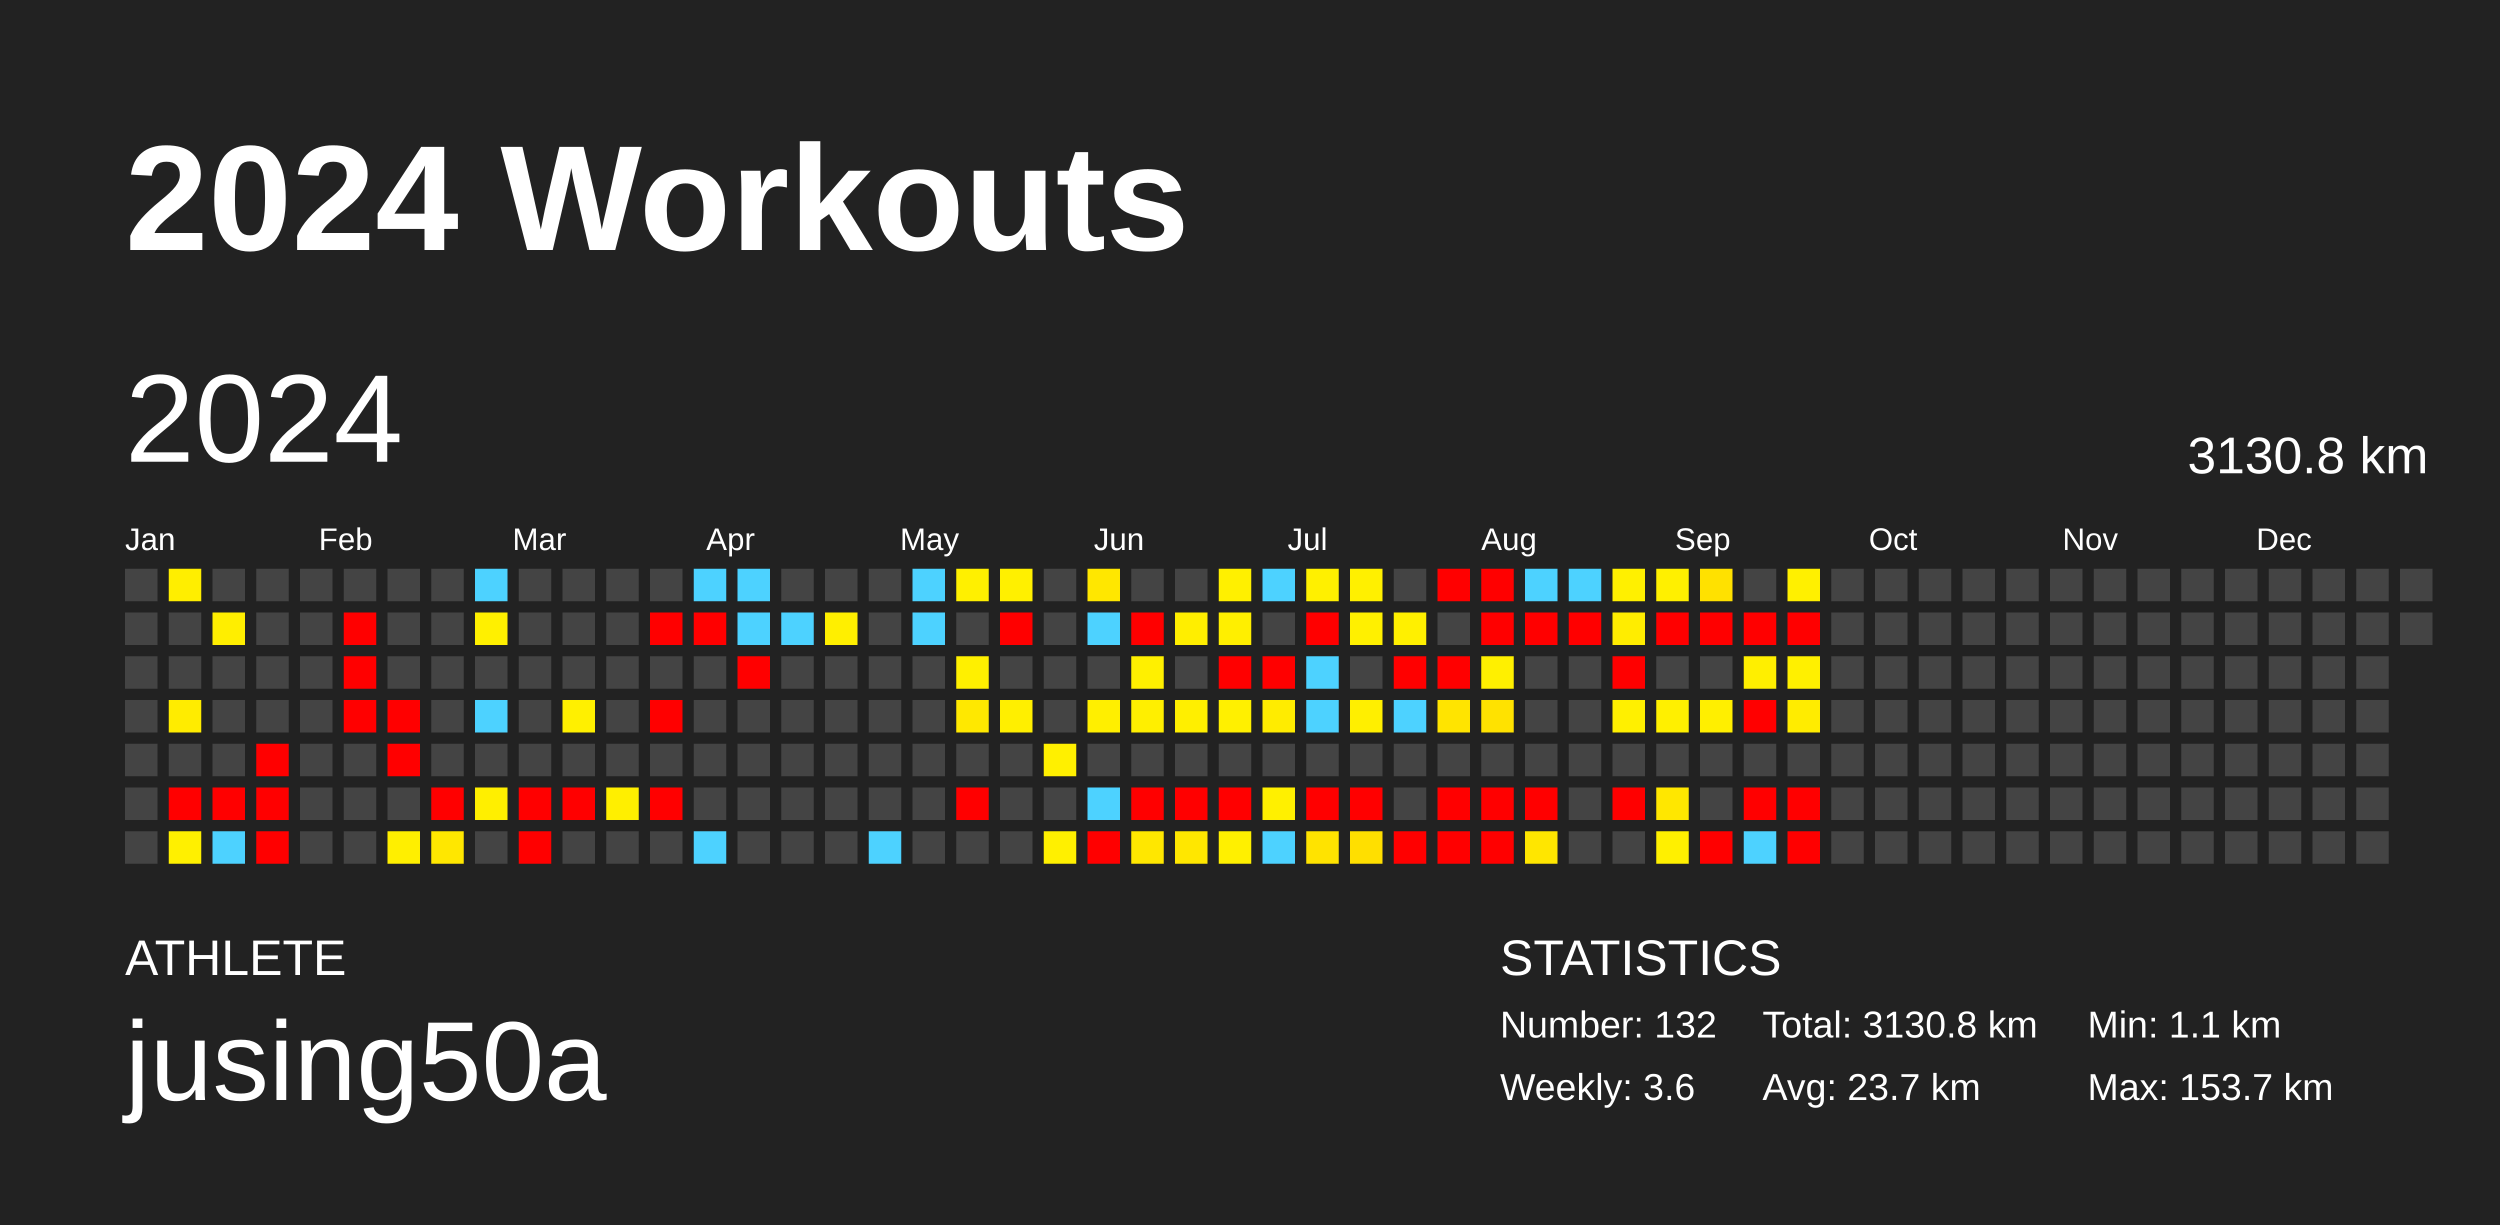
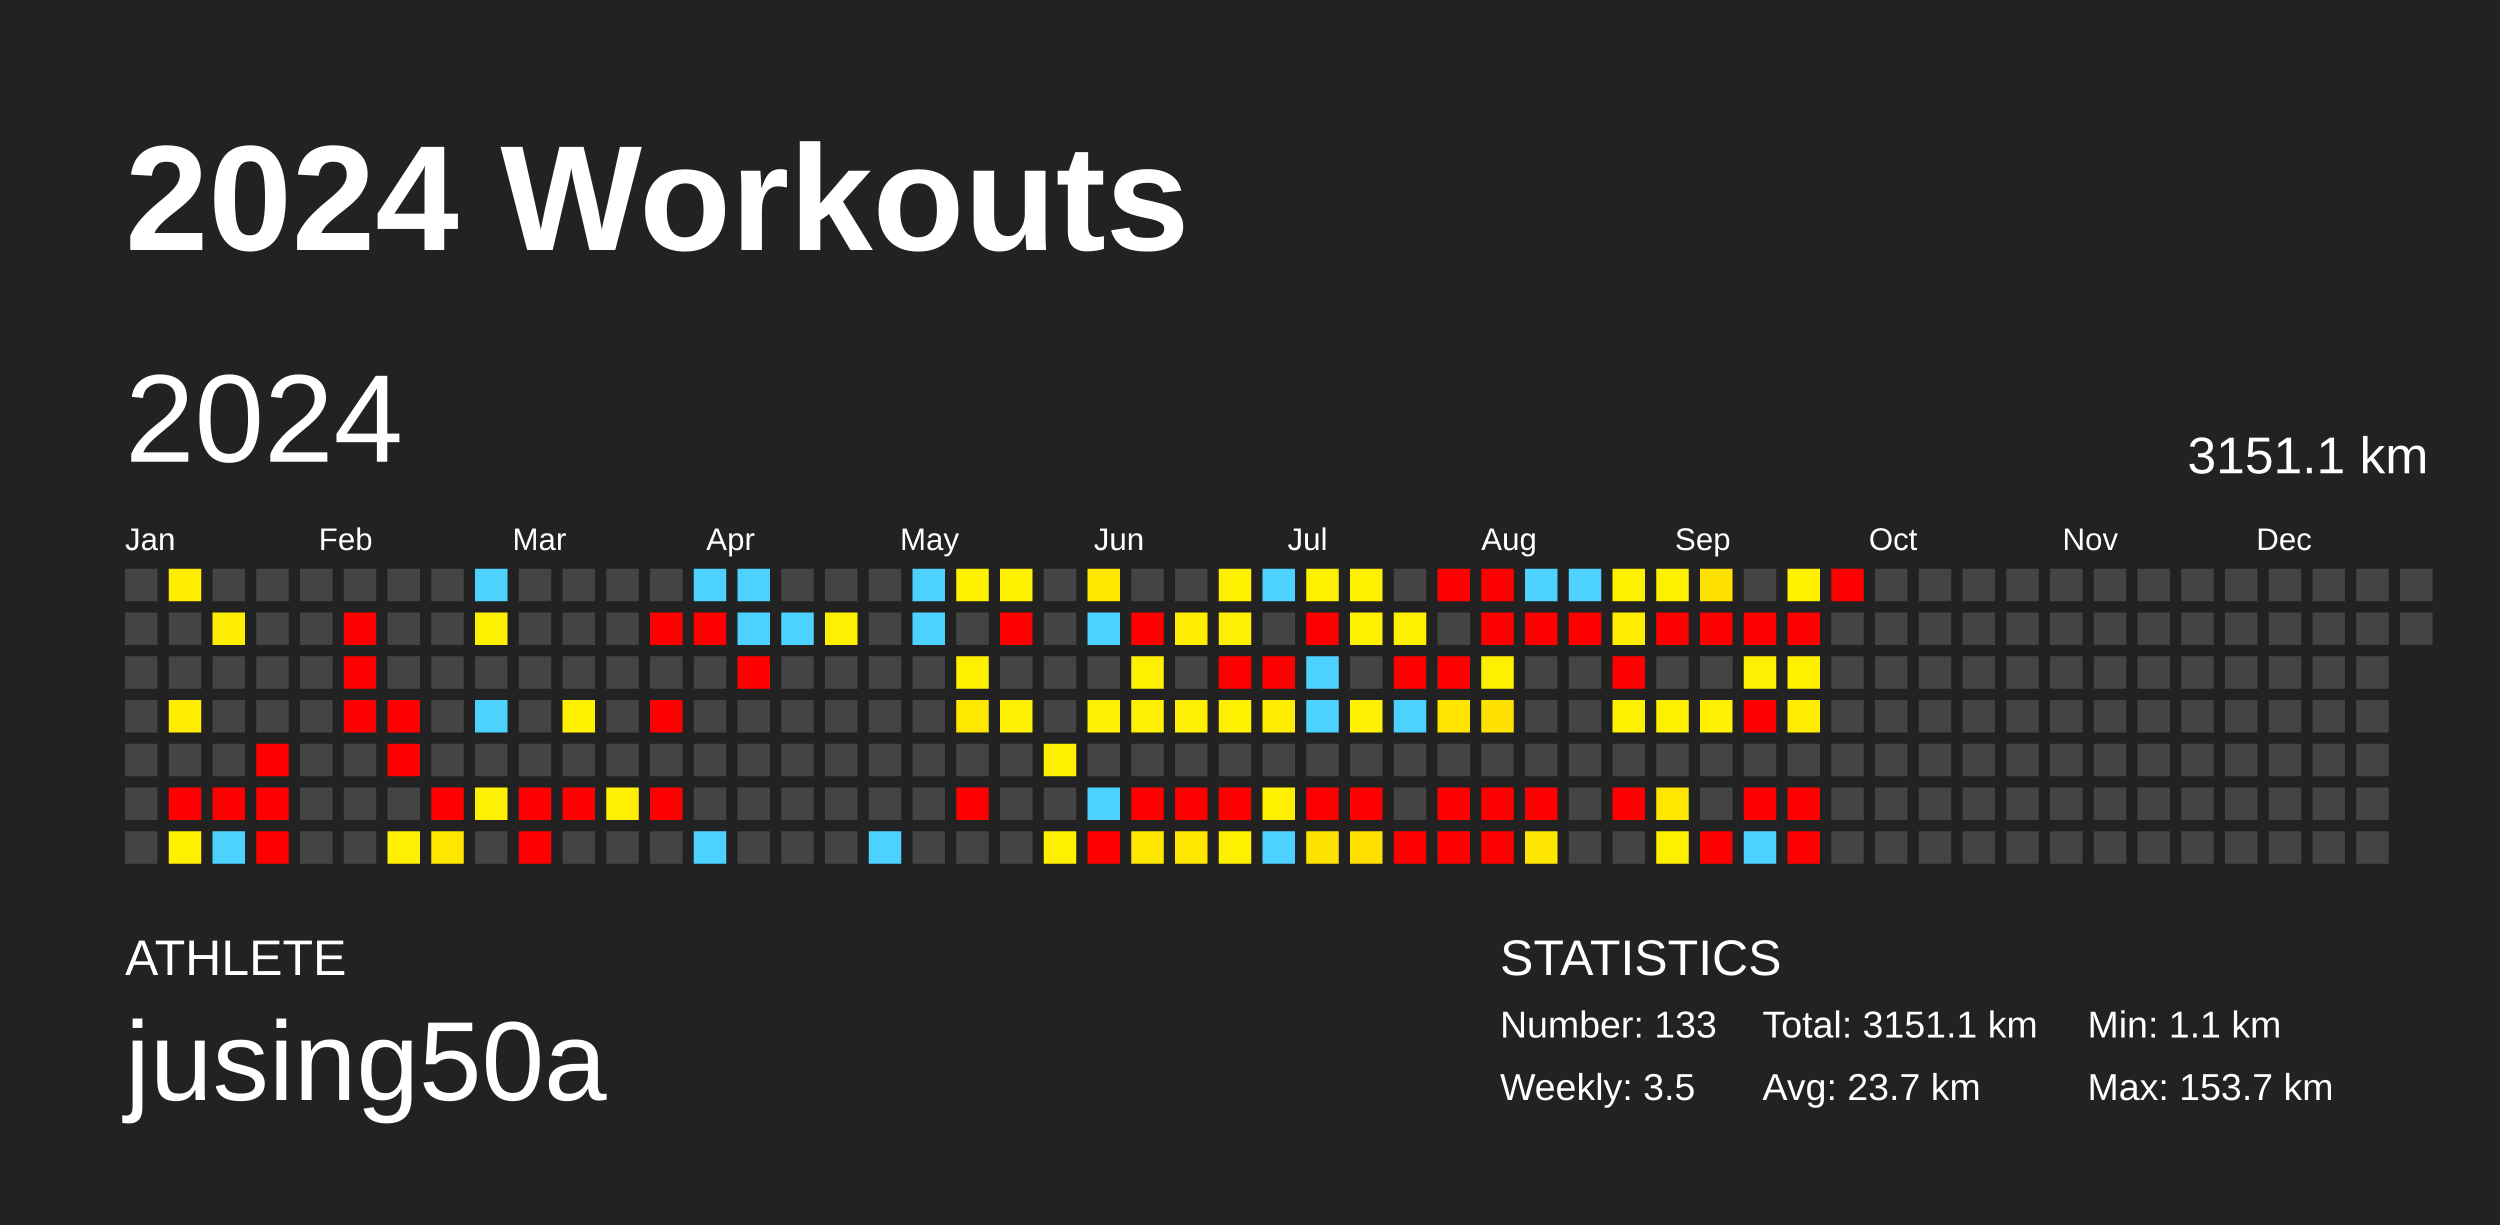
<svg xmlns="http://www.w3.org/2000/svg" baseProfile="full" height="98mm" version="1.1" viewBox="0,0,200,98" width="200mm">
  <defs />
  <rect fill="#222222" height="98" width="200" x="0" y="0" />
  <text fill="#FFFFFF" style="font-size:12px; font-family:Arial; font-weight:bold;" x="10" y="20">2024 Workouts</text>
  <text fill="#FFFFFF" style="font-size:4px; font-family:Arial" x="10" y="78">ATHLETE</text>
  <text fill="#FFFFFF" style="font-size:9px; font-family:Arial" x="10" y="88">jusing50a</text>
  <text fill="#FFFFFF" style="font-size:4px; font-family:Arial" x="120" y="78">STATISTICS</text>
-   <text fill="#FFFFFF" style="font-size:3px; font-family:Arial" x="120" y="83">Number: 132</text>
-   <text fill="#FFFFFF" style="font-size:3px; font-family:Arial" x="120" y="88">Weekly: 3.6</text>
-   <text fill="#FFFFFF" style="font-size:3px; font-family:Arial" x="141" y="83">Total: 3130.8 km</text>
+   <text fill="#FFFFFF" style="font-size:3px; font-family:Arial" x="120" y="83">Number: 133</text>
+   <text fill="#FFFFFF" style="font-size:3px; font-family:Arial" x="120" y="88">Weekly: 3.5</text>
+   <text fill="#FFFFFF" style="font-size:3px; font-family:Arial" x="141" y="83">Total: 3151.1 km</text>
  <text fill="#FFFFFF" style="font-size:3px; font-family:Arial" x="141" y="88">Avg: 23.7 km</text>
  <text fill="#FFFFFF" style="font-size:3px; font-family:Arial" x="167" y="83">Min: 1.1 km</text>
  <text fill="#FFFFFF" style="font-size:3px; font-family:Arial" x="167" y="88">Max: 153.7 km</text>
  <text dominant-baseline="hanging" fill="#FFFFFF" style="font-size:10.0px; font-family:Arial;" x="10" y="30">2024</text>
-   <text dominant-baseline="hanging" fill="#FFFFFF" style="font-size:4.125px; font-family:Arial;" x="175" y="35">3130.8 km</text>
+   <text dominant-baseline="hanging" fill="#FFFFFF" style="font-size:4.125px; font-family:Arial;" x="175" y="35">3151.1 km</text>
  <text fill="#FFFFFF" style="font-size:2.5px; font-family:Arial" x="10.0" y="44">Jan</text>
  <text fill="#FFFFFF" style="font-size:2.5px; font-family:Arial" x="25.5" y="44">Feb</text>
  <text fill="#FFFFFF" style="font-size:2.5px; font-family:Arial" x="41.0" y="44">Mar</text>
  <text fill="#FFFFFF" style="font-size:2.5px; font-family:Arial" x="56.5" y="44">Apr</text>
  <text fill="#FFFFFF" style="font-size:2.5px; font-family:Arial" x="72.0" y="44">May</text>
  <text fill="#FFFFFF" style="font-size:2.5px; font-family:Arial" x="87.5" y="44">Jun</text>
  <text fill="#FFFFFF" style="font-size:2.5px; font-family:Arial" x="103.0" y="44">Jul</text>
  <text fill="#FFFFFF" style="font-size:2.5px; font-family:Arial" x="118.5" y="44">Aug</text>
  <text fill="#FFFFFF" style="font-size:2.5px; font-family:Arial" x="134.0" y="44">Sep</text>
  <text fill="#FFFFFF" style="font-size:2.5px; font-family:Arial" x="149.5" y="44">Oct</text>
  <text fill="#FFFFFF" style="font-size:2.5px; font-family:Arial" x="165.0" y="44">Nov</text>
  <text fill="#FFFFFF" style="font-size:2.5px; font-family:Arial" x="180.5" y="44">Dec</text>
  <rect fill="#444444" height="2.6" width="2.6" x="10.0" y="45.5" />
  <rect fill="#444444" height="2.6" width="2.6" x="10.0" y="49.0" />
  <rect fill="#444444" height="2.6" width="2.6" x="10.0" y="52.5" />
  <rect fill="#444444" height="2.6" width="2.6" x="10.0" y="56.0" />
  <rect fill="#444444" height="2.6" width="2.6" x="10.0" y="59.5" />
  <rect fill="#444444" height="2.6" width="2.6" x="10.0" y="63.0" />
  <rect fill="#444444" height="2.6" width="2.6" x="10.0" y="66.5" />
  <rect fill="#ffee00" height="2.6" width="2.6" x="13.5" y="45.5" />
  <rect fill="#444444" height="2.6" width="2.6" x="13.5" y="49.0" />
  <rect fill="#444444" height="2.6" width="2.6" x="13.5" y="52.5" />
  <rect fill="#ffec00" height="2.6" width="2.6" x="13.5" y="56.0" />
  <rect fill="#444444" height="2.6" width="2.6" x="13.5" y="59.5" />
  <rect fill="red" height="2.6" width="2.6" x="13.5" y="63.0" />
  <rect fill="#fff000" height="2.6" width="2.6" x="13.5" y="66.5" />
  <rect fill="#444444" height="2.6" width="2.6" x="17.0" y="45.5" />
  <rect fill="#ffee00" height="2.6" width="2.6" x="17.0" y="49.0" />
  <rect fill="#444444" height="2.6" width="2.6" x="17.0" y="52.5" />
  <rect fill="#444444" height="2.6" width="2.6" x="17.0" y="56.0" />
  <rect fill="#444444" height="2.6" width="2.6" x="17.0" y="59.5" />
  <rect fill="red" height="2.6" width="2.6" x="17.0" y="63.0" />
  <rect fill="#4dd2ff" height="2.6" width="2.6" x="17.0" y="66.5" />
  <rect fill="#444444" height="2.6" width="2.6" x="20.5" y="45.5" />
  <rect fill="#444444" height="2.6" width="2.6" x="20.5" y="49.0" />
  <rect fill="#444444" height="2.6" width="2.6" x="20.5" y="52.5" />
  <rect fill="#444444" height="2.6" width="2.6" x="20.5" y="56.0" />
  <rect fill="red" height="2.6" width="2.6" x="20.5" y="59.5" />
  <rect fill="red" height="2.6" width="2.6" x="20.5" y="63.0" />
  <rect fill="red" height="2.6" width="2.6" x="20.5" y="66.5" />
  <rect fill="#444444" height="2.6" width="2.6" x="24.0" y="45.5" />
  <rect fill="#444444" height="2.6" width="2.6" x="24.0" y="49.0" />
  <rect fill="#444444" height="2.6" width="2.6" x="24.0" y="52.5" />
  <rect fill="#444444" height="2.6" width="2.6" x="24.0" y="56.0" />
  <rect fill="#444444" height="2.6" width="2.6" x="24.0" y="59.5" />
  <rect fill="#444444" height="2.6" width="2.6" x="24.0" y="63.0" />
  <rect fill="#444444" height="2.6" width="2.6" x="24.0" y="66.5" />
  <rect fill="#444444" height="2.6" width="2.6" x="27.5" y="45.5" />
  <rect fill="red" height="2.6" width="2.6" x="27.5" y="49.0" />
  <rect fill="red" height="2.6" width="2.6" x="27.5" y="52.5" />
  <rect fill="red" height="2.6" width="2.6" x="27.5" y="56.0" />
  <rect fill="#444444" height="2.6" width="2.6" x="27.5" y="59.5" />
  <rect fill="#444444" height="2.6" width="2.6" x="27.5" y="63.0" />
  <rect fill="#444444" height="2.6" width="2.6" x="27.5" y="66.5" />
  <rect fill="#444444" height="2.6" width="2.6" x="31.0" y="45.5" />
  <rect fill="#444444" height="2.6" width="2.6" x="31.0" y="49.0" />
  <rect fill="#444444" height="2.6" width="2.6" x="31.0" y="52.5" />
  <rect fill="red" height="2.6" width="2.6" x="31.0" y="56.0" />
  <rect fill="red" height="2.6" width="2.6" x="31.0" y="59.5" />
  <rect fill="#444444" height="2.6" width="2.6" x="31.0" y="63.0" />
  <rect fill="#ffef00" height="2.6" width="2.6" x="31.0" y="66.5" />
  <rect fill="#444444" height="2.6" width="2.6" x="34.5" y="45.5" />
  <rect fill="#444444" height="2.6" width="2.6" x="34.5" y="49.0" />
  <rect fill="#444444" height="2.6" width="2.6" x="34.5" y="52.5" />
  <rect fill="#444444" height="2.6" width="2.6" x="34.5" y="56.0" />
  <rect fill="#444444" height="2.6" width="2.6" x="34.5" y="59.5" />
  <rect fill="red" height="2.6" width="2.6" x="34.5" y="63.0" />
  <rect fill="#ffe700" height="2.6" width="2.6" x="34.5" y="66.5" />
  <rect fill="#4dd2ff" height="2.6" width="2.6" x="38.0" y="45.5" />
  <rect fill="#fff000" height="2.6" width="2.6" x="38.0" y="49.0" />
  <rect fill="#444444" height="2.6" width="2.6" x="38.0" y="52.5" />
  <rect fill="#4dd2ff" height="2.6" width="2.6" x="38.0" y="56.0" />
  <rect fill="#444444" height="2.6" width="2.6" x="38.0" y="59.5" />
  <rect fill="#ffef00" height="2.6" width="2.6" x="38.0" y="63.0" />
  <rect fill="#444444" height="2.6" width="2.6" x="38.0" y="66.5" />
  <rect fill="#444444" height="2.6" width="2.6" x="41.5" y="45.5" />
  <rect fill="#444444" height="2.6" width="2.6" x="41.5" y="49.0" />
  <rect fill="#444444" height="2.6" width="2.6" x="41.5" y="52.5" />
  <rect fill="#444444" height="2.6" width="2.6" x="41.5" y="56.0" />
  <rect fill="#444444" height="2.6" width="2.6" x="41.5" y="59.5" />
  <rect fill="red" height="2.6" width="2.6" x="41.5" y="63.0" />
  <rect fill="red" height="2.6" width="2.6" x="41.5" y="66.5" />
  <rect fill="#444444" height="2.6" width="2.6" x="45.0" y="45.5" />
  <rect fill="#444444" height="2.6" width="2.6" x="45.0" y="49.0" />
  <rect fill="#444444" height="2.6" width="2.6" x="45.0" y="52.5" />
  <rect fill="#fff000" height="2.6" width="2.6" x="45.0" y="56.0" />
  <rect fill="#444444" height="2.6" width="2.6" x="45.0" y="59.5" />
  <rect fill="red" height="2.6" width="2.6" x="45.0" y="63.0" />
  <rect fill="#444444" height="2.6" width="2.6" x="45.0" y="66.5" />
  <rect fill="#444444" height="2.6" width="2.6" x="48.5" y="45.5" />
  <rect fill="#444444" height="2.6" width="2.6" x="48.5" y="49.0" />
  <rect fill="#444444" height="2.6" width="2.6" x="48.5" y="52.5" />
  <rect fill="#444444" height="2.6" width="2.6" x="48.5" y="56.0" />
  <rect fill="#444444" height="2.6" width="2.6" x="48.5" y="59.5" />
  <rect fill="#ffef00" height="2.6" width="2.6" x="48.5" y="63.0" />
  <rect fill="#444444" height="2.6" width="2.6" x="48.5" y="66.5" />
  <rect fill="#444444" height="2.6" width="2.6" x="52.0" y="45.5" />
  <rect fill="red" height="2.6" width="2.6" x="52.0" y="49.0" />
  <rect fill="#444444" height="2.6" width="2.6" x="52.0" y="52.5" />
  <rect fill="red" height="2.6" width="2.6" x="52.0" y="56.0" />
  <rect fill="#444444" height="2.6" width="2.6" x="52.0" y="59.5" />
  <rect fill="red" height="2.6" width="2.6" x="52.0" y="63.0" />
  <rect fill="#444444" height="2.6" width="2.6" x="52.0" y="66.5" />
  <rect fill="#4dd2ff" height="2.6" width="2.6" x="55.5" y="45.5" />
  <rect fill="red" height="2.6" width="2.6" x="55.5" y="49.0" />
  <rect fill="#444444" height="2.6" width="2.6" x="55.5" y="52.5" />
  <rect fill="#444444" height="2.6" width="2.6" x="55.5" y="56.0" />
  <rect fill="#444444" height="2.6" width="2.6" x="55.5" y="59.5" />
  <rect fill="#444444" height="2.6" width="2.6" x="55.5" y="63.0" />
  <rect fill="#4dd2ff" height="2.6" width="2.6" x="55.5" y="66.5" />
  <rect fill="#4dd2ff" height="2.6" width="2.6" x="59.0" y="45.5" />
  <rect fill="#4dd2ff" height="2.6" width="2.6" x="59.0" y="49.0" />
  <rect fill="red" height="2.6" width="2.6" x="59.0" y="52.5" />
  <rect fill="#444444" height="2.6" width="2.6" x="59.0" y="56.0" />
  <rect fill="#444444" height="2.6" width="2.6" x="59.0" y="59.5" />
  <rect fill="#444444" height="2.6" width="2.6" x="59.0" y="63.0" />
  <rect fill="#444444" height="2.6" width="2.6" x="59.0" y="66.5" />
  <rect fill="#444444" height="2.6" width="2.6" x="62.5" y="45.5" />
  <rect fill="#4dd2ff" height="2.6" width="2.6" x="62.5" y="49.0" />
  <rect fill="#444444" height="2.6" width="2.6" x="62.5" y="52.5" />
  <rect fill="#444444" height="2.6" width="2.6" x="62.5" y="56.0" />
  <rect fill="#444444" height="2.6" width="2.6" x="62.5" y="59.5" />
  <rect fill="#444444" height="2.6" width="2.6" x="62.5" y="63.0" />
  <rect fill="#444444" height="2.6" width="2.6" x="62.5" y="66.5" />
  <rect fill="#444444" height="2.6" width="2.6" x="66.0" y="45.5" />
  <rect fill="#ffef00" height="2.6" width="2.6" x="66.0" y="49.0" />
  <rect fill="#444444" height="2.6" width="2.6" x="66.0" y="52.5" />
  <rect fill="#444444" height="2.6" width="2.6" x="66.0" y="56.0" />
  <rect fill="#444444" height="2.6" width="2.6" x="66.0" y="59.5" />
  <rect fill="#444444" height="2.6" width="2.6" x="66.0" y="63.0" />
  <rect fill="#444444" height="2.6" width="2.6" x="66.0" y="66.5" />
  <rect fill="#444444" height="2.6" width="2.6" x="69.5" y="45.5" />
  <rect fill="#444444" height="2.6" width="2.6" x="69.5" y="49.0" />
  <rect fill="#444444" height="2.6" width="2.6" x="69.5" y="52.5" />
  <rect fill="#444444" height="2.6" width="2.6" x="69.5" y="56.0" />
  <rect fill="#444444" height="2.6" width="2.6" x="69.5" y="59.5" />
  <rect fill="#444444" height="2.6" width="2.6" x="69.5" y="63.0" />
  <rect fill="#4dd2ff" height="2.6" width="2.6" x="69.5" y="66.5" />
  <rect fill="#4dd2ff" height="2.6" width="2.6" x="73.0" y="45.5" />
  <rect fill="#4dd2ff" height="2.6" width="2.6" x="73.0" y="49.0" />
  <rect fill="#444444" height="2.6" width="2.6" x="73.0" y="52.5" />
  <rect fill="#444444" height="2.6" width="2.6" x="73.0" y="56.0" />
  <rect fill="#444444" height="2.6" width="2.6" x="73.0" y="59.5" />
  <rect fill="#444444" height="2.6" width="2.6" x="73.0" y="63.0" />
  <rect fill="#444444" height="2.6" width="2.6" x="73.0" y="66.5" />
  <rect fill="#fff000" height="2.6" width="2.6" x="76.5" y="45.5" />
  <rect fill="#444444" height="2.6" width="2.6" x="76.5" y="49.0" />
  <rect fill="#fff000" height="2.6" width="2.6" x="76.5" y="52.5" />
  <rect fill="#ffe800" height="2.6" width="2.6" x="76.5" y="56.0" />
  <rect fill="#444444" height="2.6" width="2.6" x="76.5" y="59.5" />
  <rect fill="red" height="2.6" width="2.6" x="76.5" y="63.0" />
  <rect fill="#444444" height="2.6" width="2.6" x="76.5" y="66.5" />
  <rect fill="#fff000" height="2.6" width="2.6" x="80.0" y="45.5" />
  <rect fill="red" height="2.6" width="2.6" x="80.0" y="49.0" />
  <rect fill="#444444" height="2.6" width="2.6" x="80.0" y="52.5" />
  <rect fill="#ffef00" height="2.6" width="2.6" x="80.0" y="56.0" />
  <rect fill="#444444" height="2.6" width="2.6" x="80.0" y="59.5" />
  <rect fill="#444444" height="2.6" width="2.6" x="80.0" y="63.0" />
  <rect fill="#444444" height="2.6" width="2.6" x="80.0" y="66.5" />
  <rect fill="#444444" height="2.6" width="2.6" x="83.5" y="45.5" />
  <rect fill="#444444" height="2.6" width="2.6" x="83.5" y="49.0" />
  <rect fill="#444444" height="2.6" width="2.6" x="83.5" y="52.5" />
  <rect fill="#444444" height="2.6" width="2.6" x="83.5" y="56.0" />
  <rect fill="#fff000" height="2.6" width="2.6" x="83.5" y="59.5" />
  <rect fill="#444444" height="2.6" width="2.6" x="83.5" y="63.0" />
  <rect fill="#fff000" height="2.6" width="2.6" x="83.5" y="66.5" />
  <rect fill="#ffe700" height="2.6" width="2.6" x="87.0" y="45.5" />
  <rect fill="#4dd2ff" height="2.6" width="2.6" x="87.0" y="49.0" />
  <rect fill="#444444" height="2.6" width="2.6" x="87.0" y="52.5" />
  <rect fill="#ffef00" height="2.6" width="2.6" x="87.0" y="56.0" />
  <rect fill="#444444" height="2.6" width="2.6" x="87.0" y="59.5" />
  <rect fill="#4dd2ff" height="2.6" width="2.6" x="87.0" y="63.0" />
  <rect fill="red" height="2.6" width="2.6" x="87.0" y="66.5" />
  <rect fill="#444444" height="2.6" width="2.6" x="90.5" y="45.5" />
  <rect fill="red" height="2.6" width="2.6" x="90.5" y="49.0" />
  <rect fill="#fff000" height="2.6" width="2.6" x="90.5" y="52.5" />
  <rect fill="#ffef00" height="2.6" width="2.6" x="90.5" y="56.0" />
  <rect fill="#444444" height="2.6" width="2.6" x="90.5" y="59.5" />
  <rect fill="red" height="2.6" width="2.6" x="90.5" y="63.0" />
  <rect fill="#ffe700" height="2.6" width="2.6" x="90.5" y="66.5" />
  <rect fill="#444444" height="2.6" width="2.6" x="94.0" y="45.5" />
  <rect fill="#ffee00" height="2.6" width="2.6" x="94.0" y="49.0" />
  <rect fill="#444444" height="2.6" width="2.6" x="94.0" y="52.5" />
  <rect fill="#ffef00" height="2.6" width="2.6" x="94.0" y="56.0" />
  <rect fill="#444444" height="2.6" width="2.6" x="94.0" y="59.5" />
  <rect fill="red" height="2.6" width="2.6" x="94.0" y="63.0" />
  <rect fill="#ffe700" height="2.6" width="2.6" x="94.0" y="66.5" />
  <rect fill="#fff000" height="2.6" width="2.6" x="97.5" y="45.5" />
  <rect fill="#ffef00" height="2.6" width="2.6" x="97.5" y="49.0" />
  <rect fill="red" height="2.6" width="2.6" x="97.5" y="52.5" />
  <rect fill="#fff000" height="2.6" width="2.6" x="97.5" y="56.0" />
  <rect fill="#444444" height="2.6" width="2.6" x="97.5" y="59.5" />
  <rect fill="red" height="2.6" width="2.6" x="97.5" y="63.0" />
  <rect fill="#fff000" height="2.6" width="2.6" x="97.5" y="66.5" />
  <rect fill="#4dd2ff" height="2.6" width="2.6" x="101.0" y="45.5" />
  <rect fill="#444444" height="2.6" width="2.6" x="101.0" y="49.0" />
  <rect fill="red" height="2.6" width="2.6" x="101.0" y="52.5" />
  <rect fill="#ffec00" height="2.6" width="2.6" x="101.0" y="56.0" />
  <rect fill="#444444" height="2.6" width="2.6" x="101.0" y="59.5" />
  <rect fill="#fff000" height="2.6" width="2.6" x="101.0" y="63.0" />
  <rect fill="#4dd2ff" height="2.6" width="2.6" x="101.0" y="66.5" />
  <rect fill="#fff000" height="2.6" width="2.6" x="104.5" y="45.5" />
  <rect fill="red" height="2.6" width="2.6" x="104.5" y="49.0" />
  <rect fill="#4dd2ff" height="2.6" width="2.6" x="104.5" y="52.5" />
  <rect fill="#4dd2ff" height="2.6" width="2.6" x="104.5" y="56.0" />
  <rect fill="#444444" height="2.6" width="2.6" x="104.5" y="59.5" />
  <rect fill="red" height="2.6" width="2.6" x="104.5" y="63.0" />
  <rect fill="#ffe300" height="2.6" width="2.6" x="104.5" y="66.5" />
  <rect fill="#fff000" height="2.6" width="2.6" x="108.0" y="45.5" />
  <rect fill="#fff000" height="2.6" width="2.6" x="108.0" y="49.0" />
  <rect fill="#444444" height="2.6" width="2.6" x="108.0" y="52.5" />
  <rect fill="#ffef00" height="2.6" width="2.6" x="108.0" y="56.0" />
  <rect fill="#444444" height="2.6" width="2.6" x="108.0" y="59.5" />
  <rect fill="red" height="2.6" width="2.6" x="108.0" y="63.0" />
  <rect fill="#ffdf00" height="2.6" width="2.6" x="108.0" y="66.5" />
  <rect fill="#444444" height="2.6" width="2.6" x="111.5" y="45.5" />
  <rect fill="#fff000" height="2.6" width="2.6" x="111.5" y="49.0" />
  <rect fill="red" height="2.6" width="2.6" x="111.5" y="52.5" />
  <rect fill="#4dd2ff" height="2.6" width="2.6" x="111.5" y="56.0" />
  <rect fill="#444444" height="2.6" width="2.6" x="111.5" y="59.5" />
  <rect fill="#444444" height="2.6" width="2.6" x="111.5" y="63.0" />
  <rect fill="red" height="2.6" width="2.6" x="111.5" y="66.5" />
  <rect fill="red" height="2.6" width="2.6" x="115.0" y="45.5" />
  <rect fill="#444444" height="2.6" width="2.6" x="115.0" y="49.0" />
  <rect fill="red" height="2.6" width="2.6" x="115.0" y="52.5" />
  <rect fill="#ffe400" height="2.6" width="2.6" x="115.0" y="56.0" />
  <rect fill="#444444" height="2.6" width="2.6" x="115.0" y="59.5" />
  <rect fill="red" height="2.6" width="2.6" x="115.0" y="63.0" />
  <rect fill="red" height="2.6" width="2.6" x="115.0" y="66.5" />
  <rect fill="red" height="2.6" width="2.6" x="118.5" y="45.5" />
  <rect fill="red" height="2.6" width="2.6" x="118.5" y="49.0" />
  <rect fill="#fff000" height="2.6" width="2.6" x="118.5" y="52.5" />
  <rect fill="#ffe200" height="2.6" width="2.6" x="118.5" y="56.0" />
  <rect fill="#444444" height="2.6" width="2.6" x="118.5" y="59.5" />
  <rect fill="red" height="2.6" width="2.6" x="118.5" y="63.0" />
  <rect fill="red" height="2.6" width="2.6" x="118.5" y="66.5" />
  <rect fill="#4dd2ff" height="2.6" width="2.6" x="122.0" y="45.5" />
  <rect fill="red" height="2.6" width="2.6" x="122.0" y="49.0" />
  <rect fill="#444444" height="2.6" width="2.6" x="122.0" y="52.5" />
  <rect fill="#444444" height="2.6" width="2.6" x="122.0" y="56.0" />
  <rect fill="#444444" height="2.6" width="2.6" x="122.0" y="59.5" />
  <rect fill="red" height="2.6" width="2.6" x="122.0" y="63.0" />
  <rect fill="#ffe600" height="2.6" width="2.6" x="122.0" y="66.5" />
  <rect fill="#4dd2ff" height="2.6" width="2.6" x="125.5" y="45.5" />
  <rect fill="red" height="2.6" width="2.6" x="125.5" y="49.0" />
  <rect fill="#444444" height="2.6" width="2.6" x="125.5" y="52.5" />
  <rect fill="#444444" height="2.6" width="2.6" x="125.5" y="56.0" />
  <rect fill="#444444" height="2.6" width="2.6" x="125.5" y="59.5" />
  <rect fill="#444444" height="2.6" width="2.6" x="125.5" y="63.0" />
  <rect fill="#444444" height="2.6" width="2.6" x="125.5" y="66.5" />
  <rect fill="#fff000" height="2.6" width="2.6" x="129.0" y="45.5" />
  <rect fill="#ffed00" height="2.6" width="2.6" x="129.0" y="49.0" />
  <rect fill="red" height="2.6" width="2.6" x="129.0" y="52.5" />
  <rect fill="#fff000" height="2.6" width="2.6" x="129.0" y="56.0" />
  <rect fill="#444444" height="2.6" width="2.6" x="129.0" y="59.5" />
  <rect fill="red" height="2.6" width="2.6" x="129.0" y="63.0" />
  <rect fill="#444444" height="2.6" width="2.6" x="129.0" y="66.5" />
  <rect fill="#fff000" height="2.6" width="2.6" x="132.5" y="45.5" />
  <rect fill="red" height="2.6" width="2.6" x="132.5" y="49.0" />
  <rect fill="#444444" height="2.6" width="2.6" x="132.5" y="52.5" />
  <rect fill="#fff000" height="2.6" width="2.6" x="132.5" y="56.0" />
  <rect fill="#444444" height="2.6" width="2.6" x="132.5" y="59.5" />
  <rect fill="#ffe700" height="2.6" width="2.6" x="132.5" y="63.0" />
  <rect fill="#fff000" height="2.6" width="2.6" x="132.5" y="66.5" />
  <rect fill="#ffe100" height="2.6" width="2.6" x="136.0" y="45.5" />
  <rect fill="red" height="2.6" width="2.6" x="136.0" y="49.0" />
  <rect fill="#444444" height="2.6" width="2.6" x="136.0" y="52.5" />
  <rect fill="#ffef00" height="2.6" width="2.6" x="136.0" y="56.0" />
  <rect fill="#444444" height="2.6" width="2.6" x="136.0" y="59.5" />
  <rect fill="#444444" height="2.6" width="2.6" x="136.0" y="63.0" />
  <rect fill="red" height="2.6" width="2.6" x="136.0" y="66.5" />
  <rect fill="#444444" height="2.6" width="2.6" x="139.5" y="45.5" />
  <rect fill="red" height="2.6" width="2.6" x="139.5" y="49.0" />
  <rect fill="#ffef00" height="2.6" width="2.6" x="139.5" y="52.5" />
  <rect fill="red" height="2.6" width="2.6" x="139.5" y="56.0" />
  <rect fill="#444444" height="2.6" width="2.6" x="139.5" y="59.5" />
  <rect fill="red" height="2.6" width="2.6" x="139.5" y="63.0" />
  <rect fill="#4dd2ff" height="2.6" width="2.6" x="139.5" y="66.5" />
  <rect fill="#fff000" height="2.6" width="2.6" x="143.0" y="45.5" />
  <rect fill="red" height="2.6" width="2.6" x="143.0" y="49.0" />
  <rect fill="#fff000" height="2.6" width="2.6" x="143.0" y="52.5" />
  <rect fill="#ffec00" height="2.6" width="2.6" x="143.0" y="56.0" />
  <rect fill="#444444" height="2.6" width="2.6" x="143.0" y="59.5" />
  <rect fill="red" height="2.6" width="2.6" x="143.0" y="63.0" />
  <rect fill="red" height="2.6" width="2.6" x="143.0" y="66.5" />
-   <rect fill="#444444" height="2.6" width="2.6" x="146.5" y="45.5" />
+   <rect fill="red" height="2.6" width="2.6" x="146.5" y="45.5" />
  <rect fill="#444444" height="2.6" width="2.6" x="146.5" y="49.0" />
  <rect fill="#444444" height="2.6" width="2.6" x="146.5" y="52.5" />
  <rect fill="#444444" height="2.6" width="2.6" x="146.5" y="56.0" />
  <rect fill="#444444" height="2.6" width="2.6" x="146.5" y="59.5" />
  <rect fill="#444444" height="2.6" width="2.6" x="146.5" y="63.0" />
  <rect fill="#444444" height="2.6" width="2.6" x="146.5" y="66.5" />
  <rect fill="#444444" height="2.6" width="2.6" x="150.0" y="45.5" />
  <rect fill="#444444" height="2.6" width="2.6" x="150.0" y="49.0" />
  <rect fill="#444444" height="2.6" width="2.6" x="150.0" y="52.5" />
  <rect fill="#444444" height="2.6" width="2.6" x="150.0" y="56.0" />
  <rect fill="#444444" height="2.6" width="2.6" x="150.0" y="59.5" />
  <rect fill="#444444" height="2.6" width="2.6" x="150.0" y="63.0" />
  <rect fill="#444444" height="2.6" width="2.6" x="150.0" y="66.5" />
  <rect fill="#444444" height="2.6" width="2.6" x="153.5" y="45.5" />
  <rect fill="#444444" height="2.6" width="2.6" x="153.5" y="49.0" />
  <rect fill="#444444" height="2.6" width="2.6" x="153.5" y="52.5" />
  <rect fill="#444444" height="2.6" width="2.6" x="153.5" y="56.0" />
  <rect fill="#444444" height="2.6" width="2.6" x="153.5" y="59.5" />
  <rect fill="#444444" height="2.6" width="2.6" x="153.5" y="63.0" />
  <rect fill="#444444" height="2.6" width="2.6" x="153.5" y="66.5" />
  <rect fill="#444444" height="2.6" width="2.6" x="157.0" y="45.5" />
  <rect fill="#444444" height="2.6" width="2.6" x="157.0" y="49.0" />
  <rect fill="#444444" height="2.6" width="2.6" x="157.0" y="52.5" />
  <rect fill="#444444" height="2.6" width="2.6" x="157.0" y="56.0" />
  <rect fill="#444444" height="2.6" width="2.6" x="157.0" y="59.5" />
  <rect fill="#444444" height="2.6" width="2.6" x="157.0" y="63.0" />
  <rect fill="#444444" height="2.6" width="2.6" x="157.0" y="66.5" />
  <rect fill="#444444" height="2.6" width="2.6" x="160.5" y="45.5" />
  <rect fill="#444444" height="2.6" width="2.6" x="160.5" y="49.0" />
  <rect fill="#444444" height="2.6" width="2.6" x="160.5" y="52.5" />
  <rect fill="#444444" height="2.6" width="2.6" x="160.5" y="56.0" />
  <rect fill="#444444" height="2.6" width="2.6" x="160.5" y="59.5" />
  <rect fill="#444444" height="2.6" width="2.6" x="160.5" y="63.0" />
  <rect fill="#444444" height="2.6" width="2.6" x="160.5" y="66.5" />
  <rect fill="#444444" height="2.6" width="2.6" x="164.0" y="45.5" />
  <rect fill="#444444" height="2.6" width="2.6" x="164.0" y="49.0" />
  <rect fill="#444444" height="2.6" width="2.6" x="164.0" y="52.5" />
  <rect fill="#444444" height="2.6" width="2.6" x="164.0" y="56.0" />
  <rect fill="#444444" height="2.6" width="2.6" x="164.0" y="59.5" />
  <rect fill="#444444" height="2.6" width="2.6" x="164.0" y="63.0" />
  <rect fill="#444444" height="2.6" width="2.6" x="164.0" y="66.5" />
  <rect fill="#444444" height="2.6" width="2.6" x="167.5" y="45.5" />
  <rect fill="#444444" height="2.6" width="2.6" x="167.5" y="49.0" />
  <rect fill="#444444" height="2.6" width="2.6" x="167.5" y="52.5" />
  <rect fill="#444444" height="2.6" width="2.6" x="167.5" y="56.0" />
  <rect fill="#444444" height="2.6" width="2.6" x="167.5" y="59.5" />
  <rect fill="#444444" height="2.6" width="2.6" x="167.5" y="63.0" />
  <rect fill="#444444" height="2.6" width="2.6" x="167.5" y="66.5" />
  <rect fill="#444444" height="2.6" width="2.6" x="171.0" y="45.5" />
  <rect fill="#444444" height="2.6" width="2.6" x="171.0" y="49.0" />
  <rect fill="#444444" height="2.6" width="2.6" x="171.0" y="52.5" />
  <rect fill="#444444" height="2.6" width="2.6" x="171.0" y="56.0" />
  <rect fill="#444444" height="2.6" width="2.6" x="171.0" y="59.5" />
  <rect fill="#444444" height="2.6" width="2.6" x="171.0" y="63.0" />
  <rect fill="#444444" height="2.6" width="2.6" x="171.0" y="66.5" />
  <rect fill="#444444" height="2.6" width="2.6" x="174.5" y="45.5" />
  <rect fill="#444444" height="2.6" width="2.6" x="174.5" y="49.0" />
  <rect fill="#444444" height="2.6" width="2.6" x="174.5" y="52.5" />
  <rect fill="#444444" height="2.6" width="2.6" x="174.5" y="56.0" />
  <rect fill="#444444" height="2.6" width="2.6" x="174.5" y="59.5" />
  <rect fill="#444444" height="2.6" width="2.6" x="174.5" y="63.0" />
  <rect fill="#444444" height="2.6" width="2.6" x="174.5" y="66.5" />
  <rect fill="#444444" height="2.6" width="2.6" x="178.0" y="45.5" />
  <rect fill="#444444" height="2.6" width="2.6" x="178.0" y="49.0" />
  <rect fill="#444444" height="2.6" width="2.6" x="178.0" y="52.5" />
  <rect fill="#444444" height="2.6" width="2.6" x="178.0" y="56.0" />
  <rect fill="#444444" height="2.6" width="2.6" x="178.0" y="59.5" />
  <rect fill="#444444" height="2.6" width="2.6" x="178.0" y="63.0" />
  <rect fill="#444444" height="2.6" width="2.6" x="178.0" y="66.5" />
  <rect fill="#444444" height="2.6" width="2.6" x="181.5" y="45.5" />
  <rect fill="#444444" height="2.6" width="2.6" x="181.5" y="49.0" />
  <rect fill="#444444" height="2.6" width="2.6" x="181.5" y="52.5" />
  <rect fill="#444444" height="2.6" width="2.6" x="181.5" y="56.0" />
  <rect fill="#444444" height="2.6" width="2.6" x="181.5" y="59.5" />
  <rect fill="#444444" height="2.6" width="2.6" x="181.5" y="63.0" />
  <rect fill="#444444" height="2.6" width="2.6" x="181.5" y="66.5" />
  <rect fill="#444444" height="2.6" width="2.6" x="185.0" y="45.5" />
  <rect fill="#444444" height="2.6" width="2.6" x="185.0" y="49.0" />
  <rect fill="#444444" height="2.6" width="2.6" x="185.0" y="52.5" />
  <rect fill="#444444" height="2.6" width="2.6" x="185.0" y="56.0" />
  <rect fill="#444444" height="2.6" width="2.6" x="185.0" y="59.5" />
  <rect fill="#444444" height="2.6" width="2.6" x="185.0" y="63.0" />
  <rect fill="#444444" height="2.6" width="2.6" x="185.0" y="66.5" />
  <rect fill="#444444" height="2.6" width="2.6" x="188.5" y="45.5" />
  <rect fill="#444444" height="2.6" width="2.6" x="188.5" y="49.0" />
  <rect fill="#444444" height="2.6" width="2.6" x="188.5" y="52.5" />
  <rect fill="#444444" height="2.6" width="2.6" x="188.5" y="56.0" />
  <rect fill="#444444" height="2.6" width="2.6" x="188.5" y="59.5" />
  <rect fill="#444444" height="2.6" width="2.6" x="188.5" y="63.0" />
  <rect fill="#444444" height="2.6" width="2.6" x="188.5" y="66.5" />
  <rect fill="#444444" height="2.6" width="2.6" x="192.0" y="45.5" />
  <rect fill="#444444" height="2.6" width="2.6" x="192.0" y="49.0" />
</svg>
